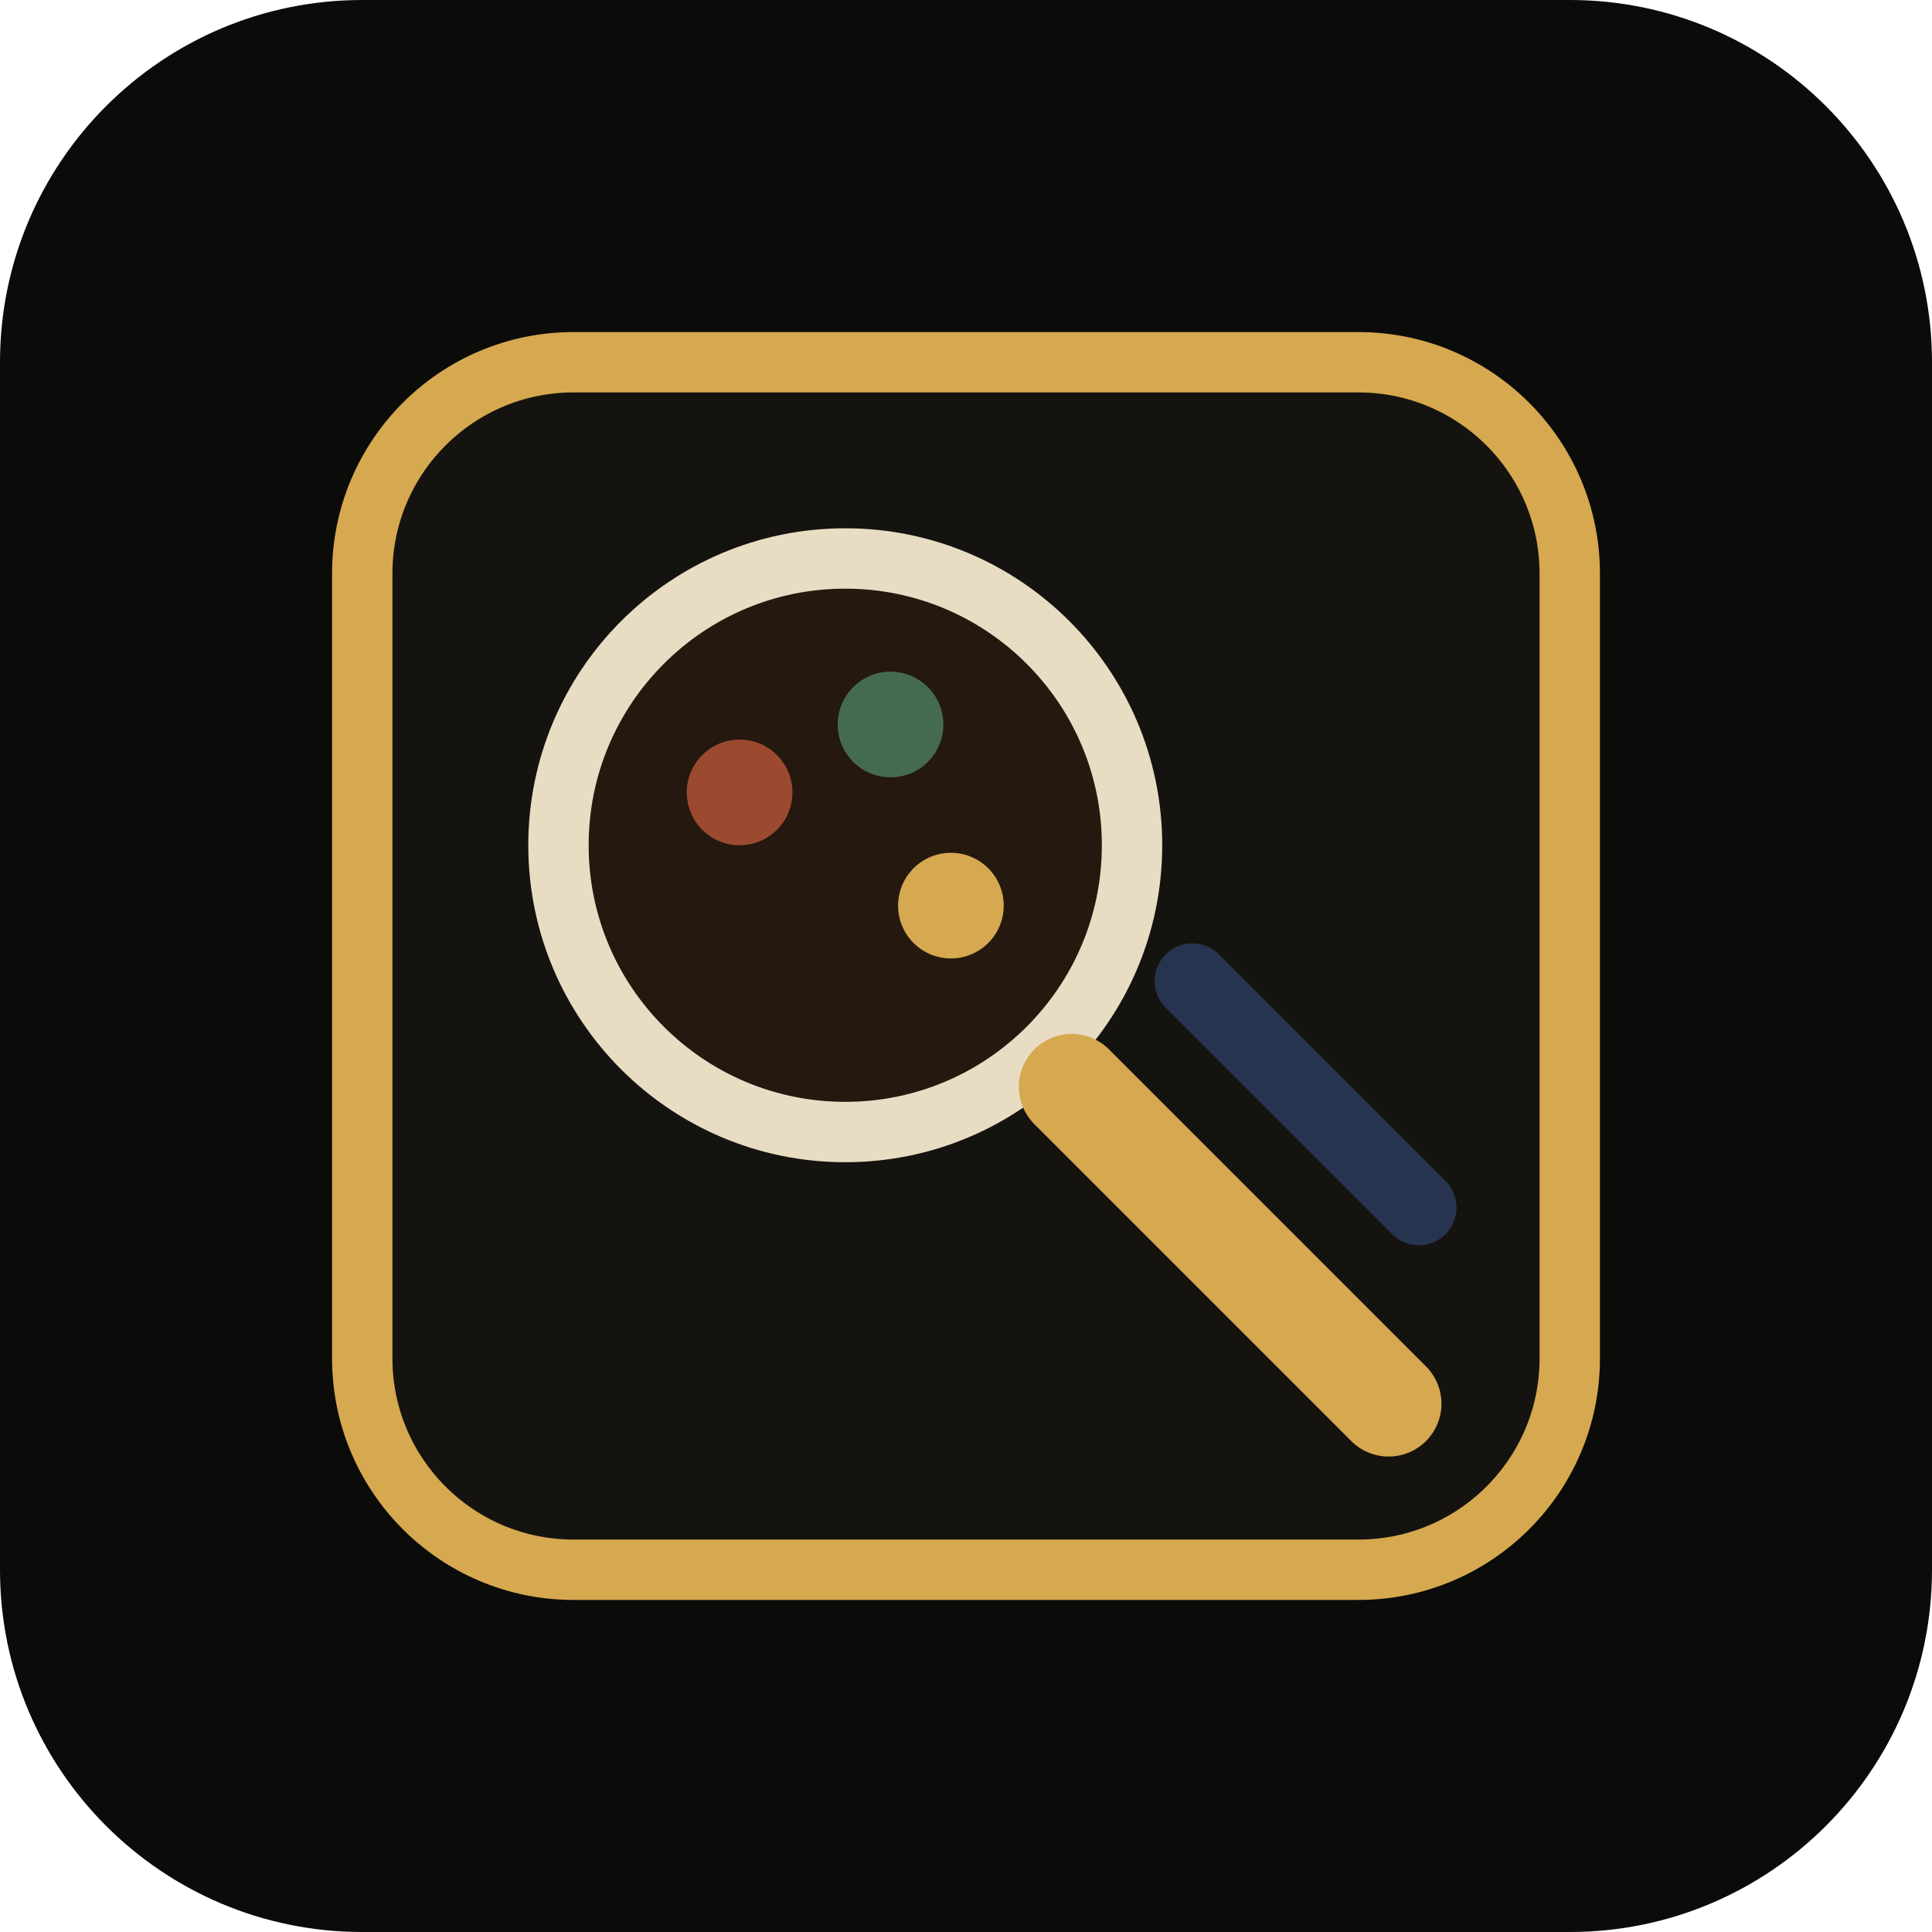
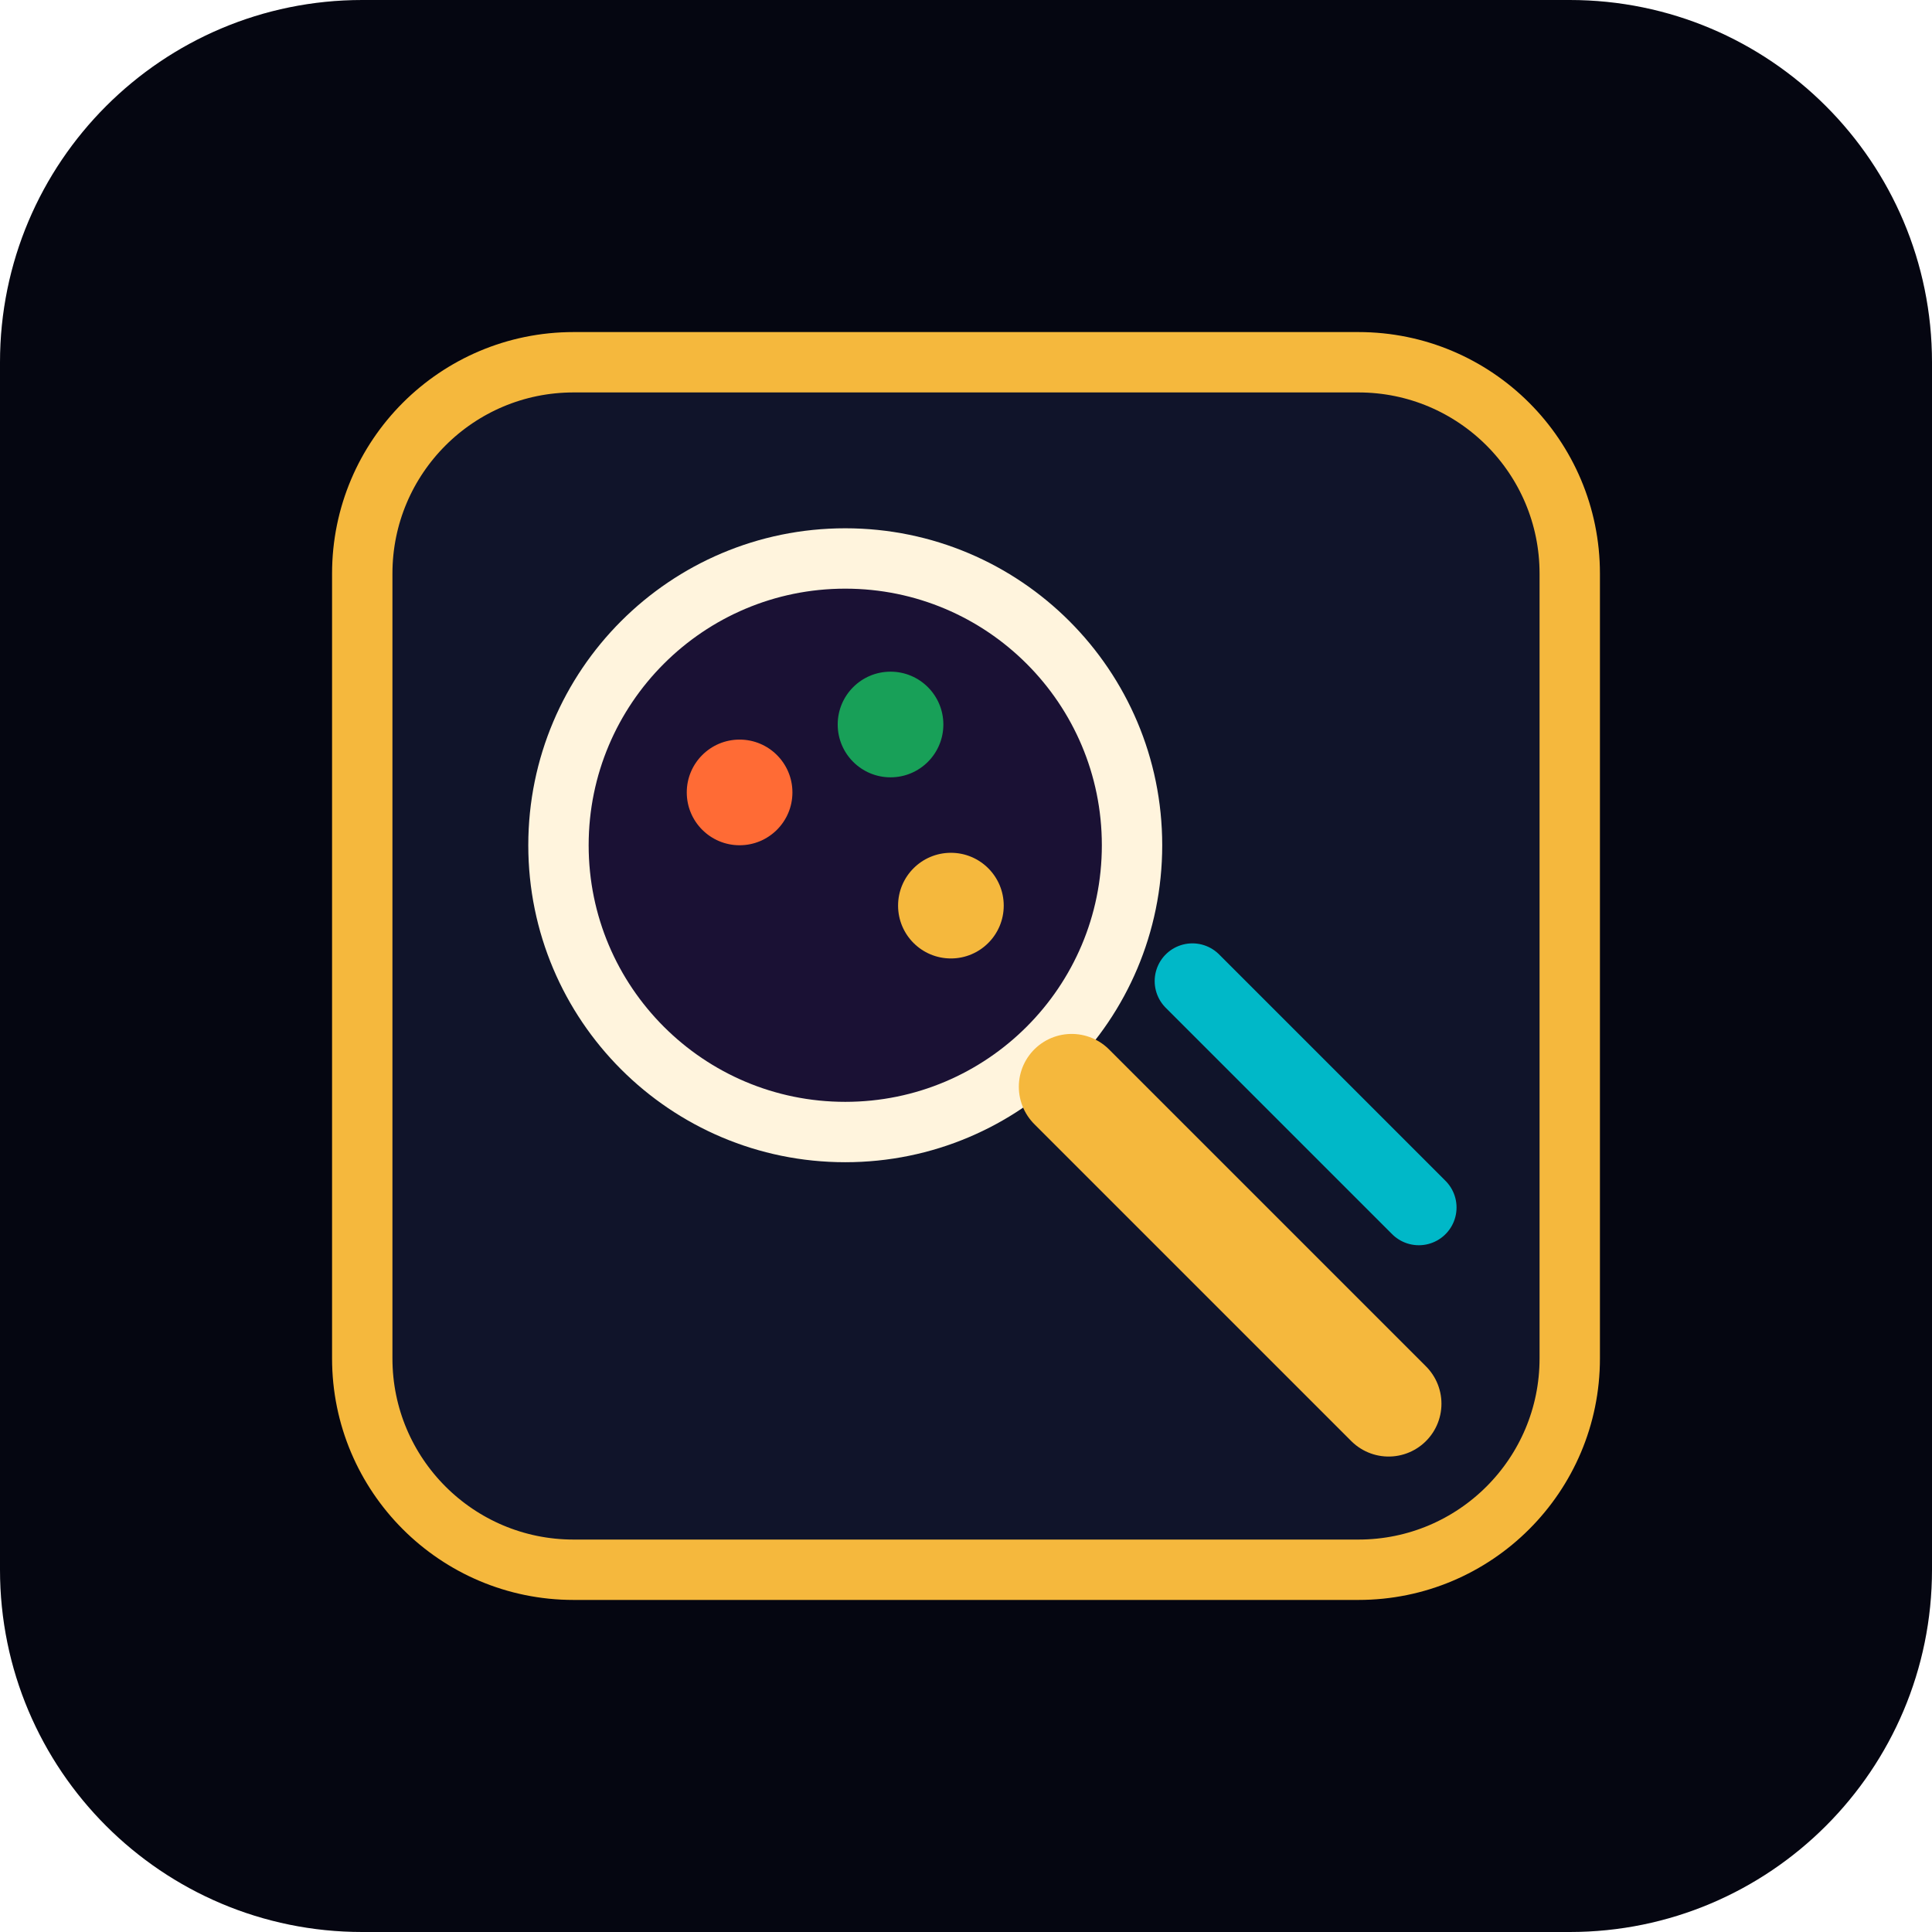
<svg xmlns="http://www.w3.org/2000/svg" viewBox="0 0 256 256" role="img" aria-labelledby="title desc">
-   <rect width="256" height="256" rx="48" fill="#0b0b0a" />
-   <rect x="48" y="48" width="160" height="160" rx="28" fill="#15130f" stroke="#d6a84f" stroke-width="8" />
-   <circle cx="112" cy="112" r="38" fill="#24180f" stroke="#e8dcc3" stroke-width="8" />
-   <circle cx="98" cy="105" r="7" fill="#9b4a2f" />
-   <circle cx="118" cy="96" r="7" fill="#456b4f" />
-   <circle cx="126" cy="120" r="7" fill="#d6a84f" />
-   <path d="M142 144l42 42" stroke="#d6a84f" stroke-width="14" stroke-linecap="round" />
-   <path d="M158 130l30 30" stroke="#26344f" stroke-width="10" stroke-linecap="round" />
+   <rect width="256" height="256" rx="48" fill="#050611" />
+   <rect x="48" y="48" width="160" height="160" rx="28" fill="#10142a" stroke="#f5b83d" stroke-width="8" />
+   <circle cx="112" cy="112" r="38" fill="#1a1134" stroke="#fff4dd" stroke-width="8" />
+   <circle cx="98" cy="105" r="7" fill="#ff6b35" />
+   <circle cx="118" cy="96" r="7" fill="#18a058" />
+   <circle cx="126" cy="120" r="7" fill="#f5b83d" />
+   <path d="M142 144l42 42" stroke="#f5b83d" stroke-width="14" stroke-linecap="round" />
+   <path d="M158 130l30 30" stroke="#00b8c8" stroke-width="10" stroke-linecap="round" />
</svg>
